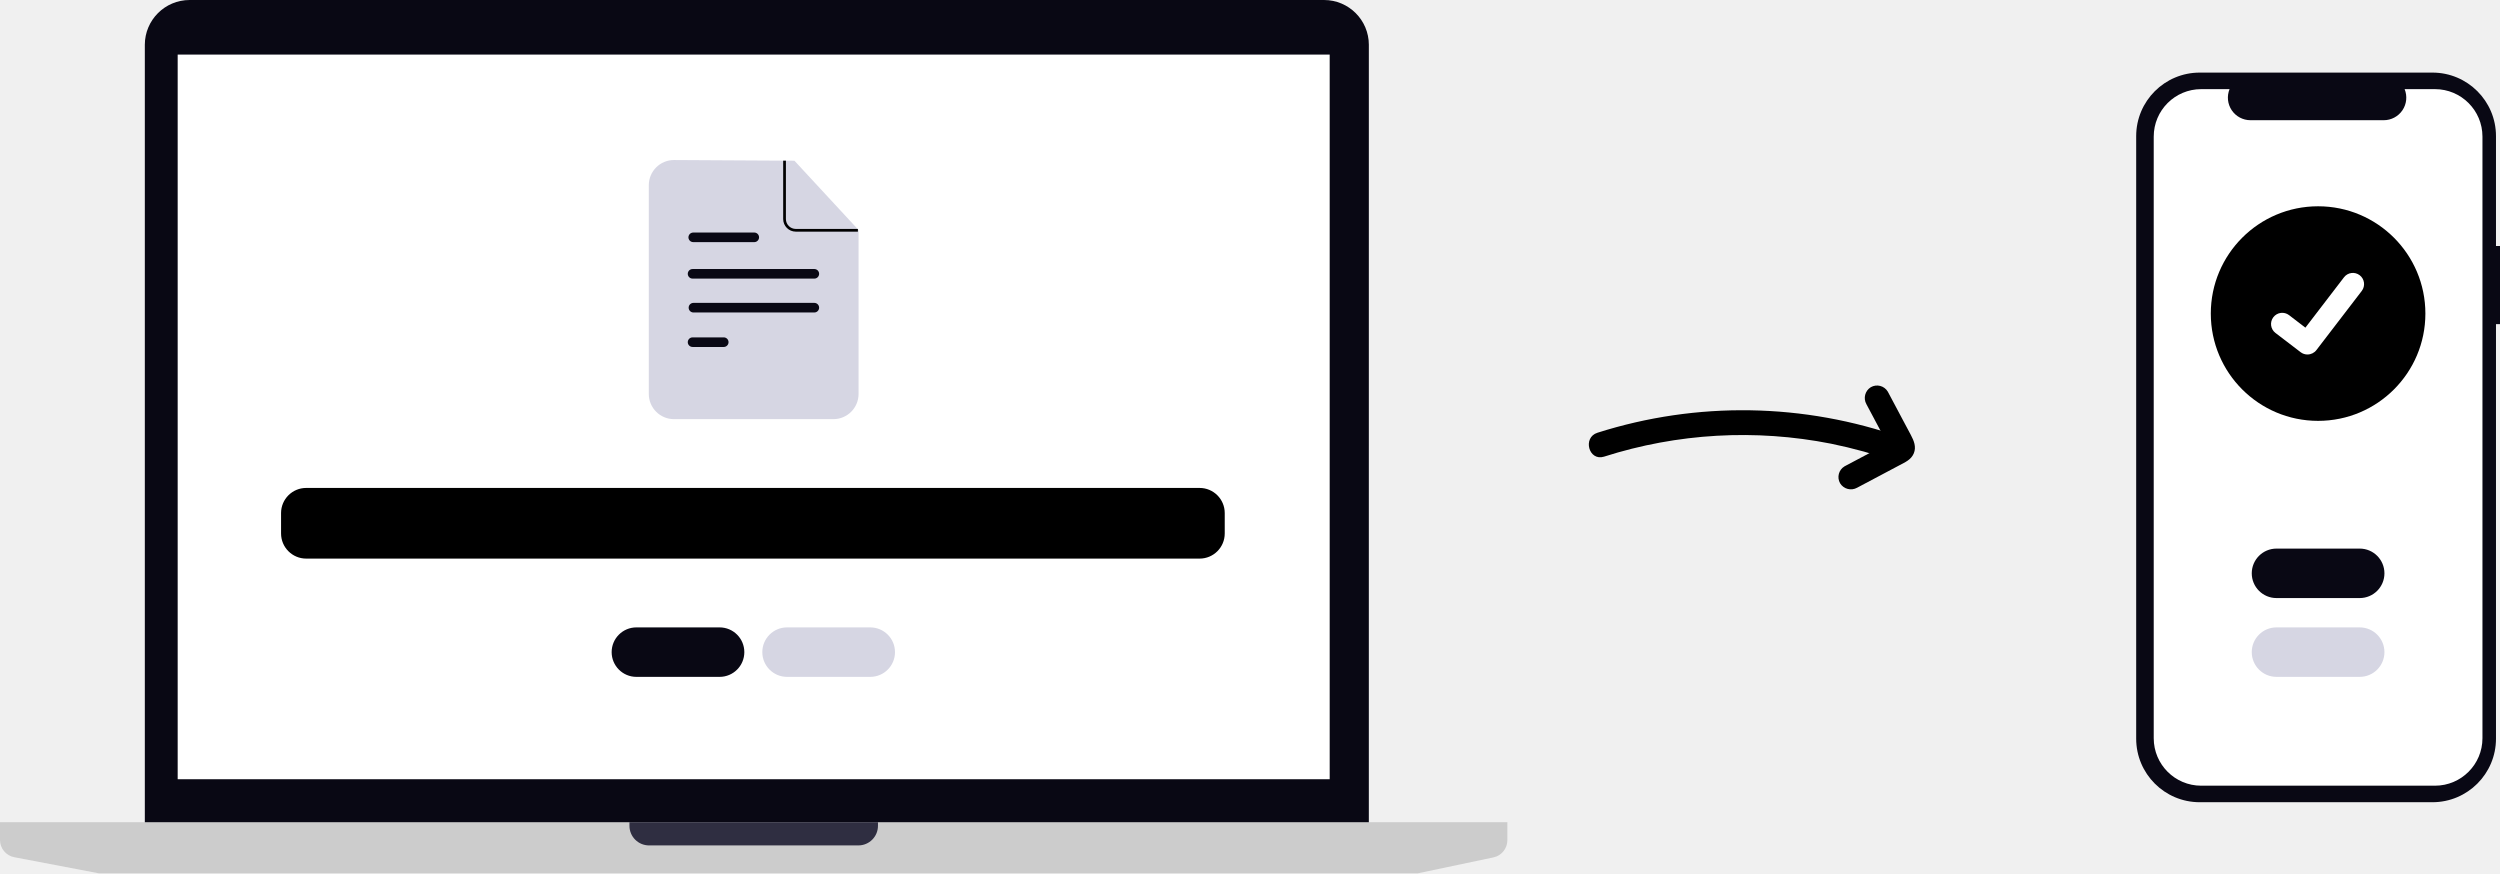
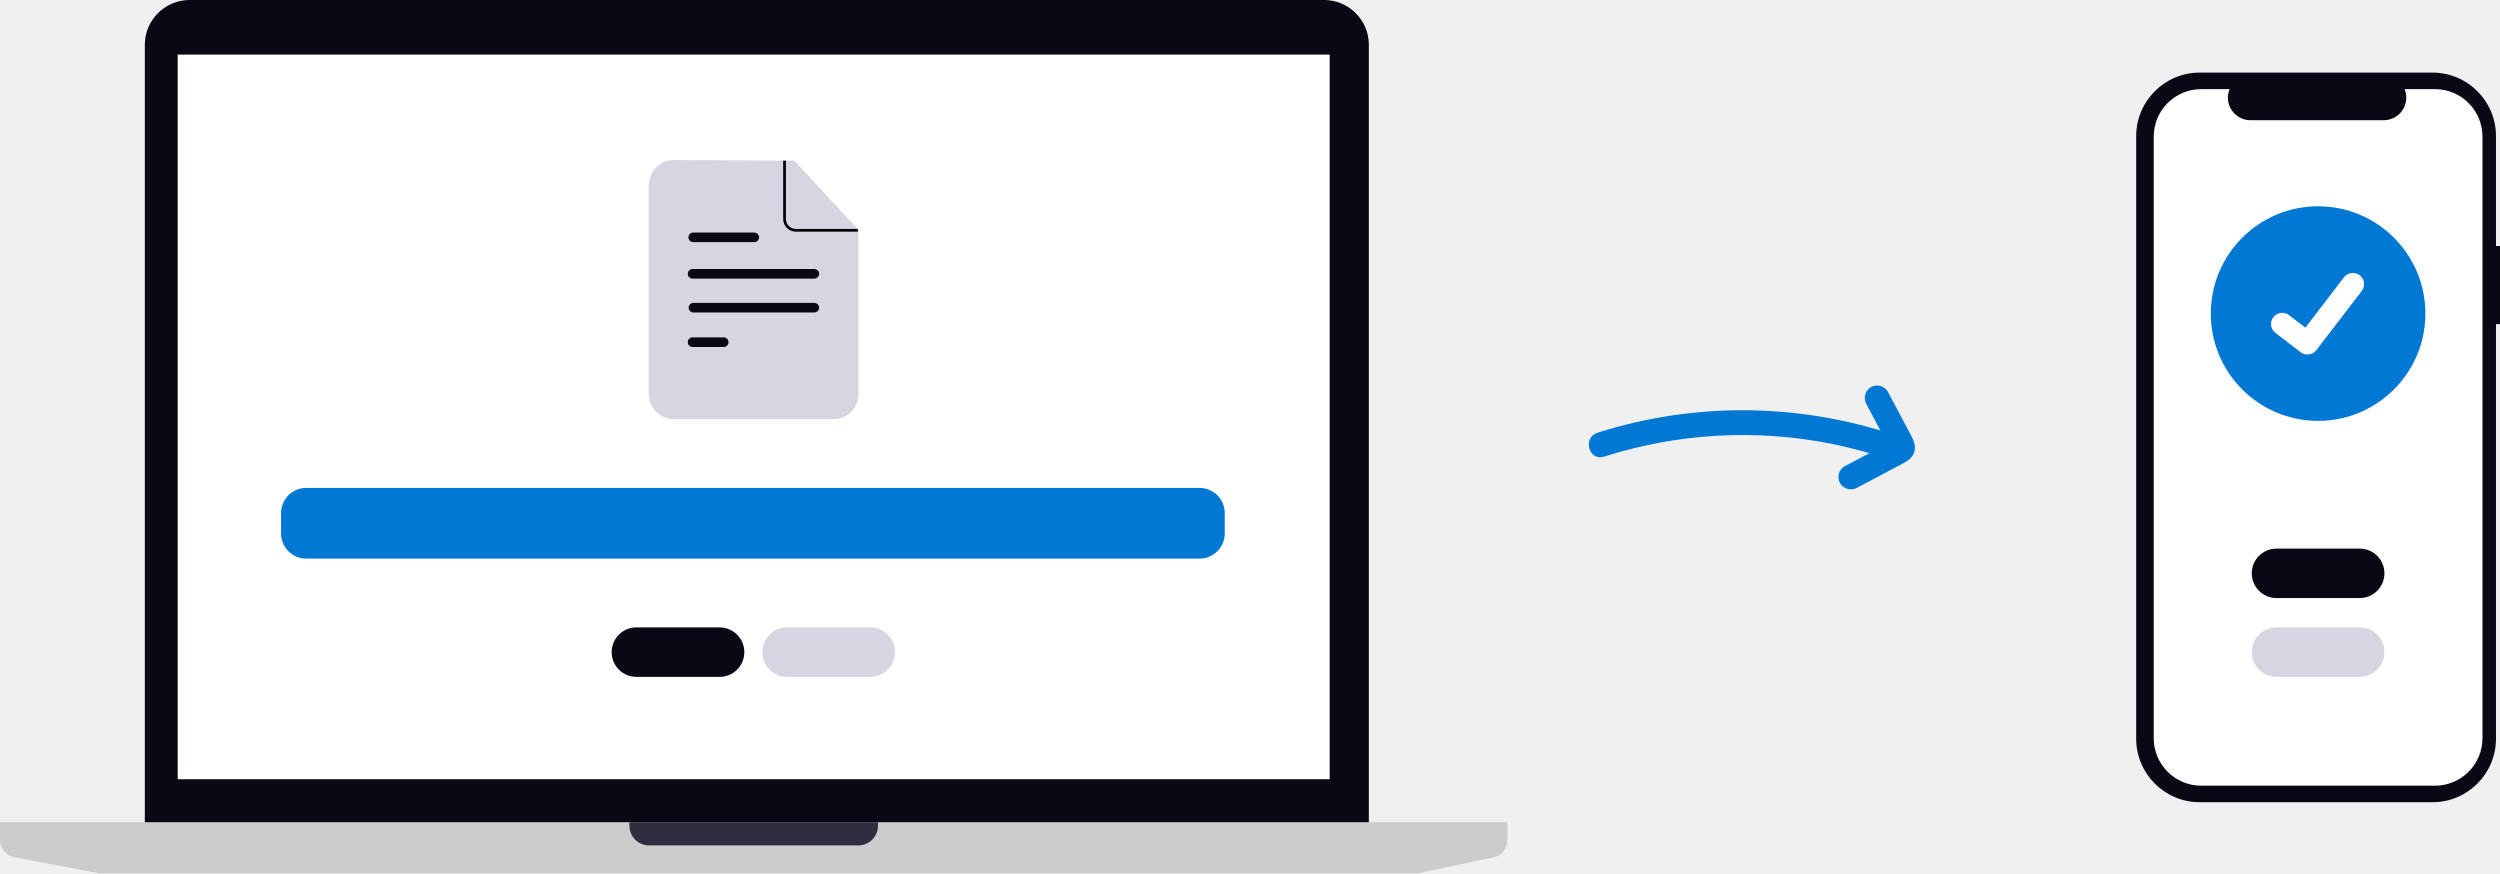
<svg xmlns="http://www.w3.org/2000/svg" viewBox="0 0 960 335.346">
  <g transform="translate(-358 -408)">
    <g transform="translate(358 408)">
      <path d="M747.459,383.934H277.44V76.48a17.217,17.217,0,0,1,17.195-17.19H730.264a17.216,17.216,0,0,1,17.2,17.19Z" transform="translate(-221.827 -59.29)" fill="#090814" />
      <rect width="442.371" height="278.266" transform="translate(68.228 20.959)" fill="#fff" />
      <path d="M759.976,432.911H253.345l-32.429-6.173a6.745,6.745,0,0,1-5.477-6.618v-6.84H794.269v6.938a6.764,6.764,0,0,1-5.354,6.591l-28.941,6.09Z" transform="translate(-215.44 -97.564)" fill="#ccc" />
      <path d="M574.344,422.209H493.978a7.537,7.537,0,0,1-7.524-7.527V413.29h95.431v1.393a7.537,7.537,0,0,1-7.524,7.524Z" transform="translate(-244.742 -97.566)" fill="#2f2e41" />
    </g>
-     <path d="M9.647,0H352.724a9.647,9.647,0,0,1,9.647,9.647v7.838a9.647,9.647,0,0,1-9.647,9.647H9.647A9.647,9.647,0,0,1,0,17.485V9.647A9.647,9.647,0,0,1,9.647,0Z" transform="translate(465.927 595.369)" fill="currentColor" />
+     <path d="M9.647,0H352.724a9.647,9.647,0,0,1,9.647,9.647v7.838a9.647,9.647,0,0,1-9.647,9.647H9.647A9.647,9.647,0,0,1,0,17.485V9.647A9.647,9.647,0,0,1,9.647,0Z" transform="translate(465.927 595.369)" fill="#0078d4" />
    <path d="M9.5,0h31.95a9.5,9.5,0,1,1,0,19H9.5a9.5,9.5,0,1,1,0-19Z" transform="translate(592.873 648.918)" fill="#090814" />
    <path d="M9.5,0h31.95a9.5,9.5,0,1,1,0,19H9.5a9.5,9.5,0,1,1,0-19Z" transform="translate(650.728 648.918)" fill="#d6d6e3" />
    <g transform="translate(968.11 556.029)">
-       <path d="M5.845,22.793a174.821,174.821,0,0,1,87.137-4.981,187.355,187.355,0,0,1,24.934,6.9c2.426.851,5.208-.968,5.856-3.325a4.854,4.854,0,0,0-3.325-5.856A183.9,183.9,0,0,0,3.314,13.613c-5.822,1.838-3.335,11.032,2.531,9.18Z" transform="translate(0 4.531)" fill="currentColor" />
-       <path d="M61.074,7.162,66,16.424l2.532,4.763L69.8,23.569a5.116,5.116,0,0,0,.563,1.059c-.98-1.028,2.714-4.1.977-3.476a36.86,36.86,0,0,0-4.464,2.368l-4.727,2.507L52.69,31.041a4.8,4.8,0,0,0-1.708,6.513A4.866,4.866,0,0,0,57.5,39.262l11.029-5.85,5.252-2.786c2.186-1.159,4.464-2.117,5.487-4.542,1.045-2.477.07-4.842-1.107-7.056L75.2,13.471,69.294,2.356A4.8,4.8,0,0,0,62.781.649a4.865,4.865,0,0,0-1.708,6.513h0Z" transform="translate(45.508 0)" fill="currentColor" />
+       <path d="M5.845,22.793a174.821,174.821,0,0,1,87.137-4.981,187.355,187.355,0,0,1,24.934,6.9c2.426.851,5.208-.968,5.856-3.325a4.854,4.854,0,0,0-3.325-5.856A183.9,183.9,0,0,0,3.314,13.613c-5.822,1.838-3.335,11.032,2.531,9.18Z" transform="translate(0 4.531)" fill="#0078d4" />
+       <path d="M61.074,7.162,66,16.424l2.532,4.763L69.8,23.569a5.116,5.116,0,0,0,.563,1.059c-.98-1.028,2.714-4.1.977-3.476a36.86,36.86,0,0,0-4.464,2.368l-4.727,2.507L52.69,31.041a4.8,4.8,0,0,0-1.708,6.513A4.866,4.866,0,0,0,57.5,39.262l11.029-5.85,5.252-2.786c2.186-1.159,4.464-2.117,5.487-4.542,1.045-2.477.07-4.842-1.107-7.056L75.2,13.471,69.294,2.356A4.8,4.8,0,0,0,62.781.649a4.865,4.865,0,0,0-1.708,6.513h0Z" transform="translate(45.508 0)" fill="#0078d4" />
    </g>
    <g transform="translate(1178.295 435.877)">
      <g transform="translate(0 0)">
        <g transform="translate(0 0)">
          <path d="M406.07,145.773h-1.541V103.6a24.408,24.408,0,0,0-24.408-24.408H290.773A24.408,24.408,0,0,0,266.365,103.6V334.962a24.408,24.408,0,0,0,24.407,24.408h89.349a24.408,24.408,0,0,0,24.408-24.407V175.793h1.541Z" transform="translate(-266.365 -79.193)" fill="#090814" />
          <path d="M391.863,95.686H380.2a8.66,8.66,0,0,1-8.018,11.931H320.994a8.66,8.66,0,0,1-8.02-11.931H302.082a18.227,18.227,0,0,0-18.227,18.227V344.938a18.227,18.227,0,0,0,18.227,18.227H391.86a18.227,18.227,0,0,0,18.227-18.227V113.914a18.227,18.227,0,0,0-18.224-18.227Z" transform="translate(-277.119 -89.335)" fill="#fff" />
        </g>
      </g>
-       <ellipse cx="41.201" cy="41.2" rx="41.201" ry="41.2" transform="translate(28.652 51.335)" fill="currentColor" />
+       <ellipse cx="41.201" cy="41.2" rx="41.201" ry="41.2" transform="translate(28.652 51.335)" fill="#0078d4" />
      <path d="M547.946,245.421a4.273,4.273,0,0,1-2.571-.854l-.046-.034-9.683-7.4a4.3,4.3,0,0,1,5.236-6.831l6.271,4.81,14.82-19.335a4.3,4.3,0,0,1,6.029-.8h0l-.092.128.095-.128a4.306,4.306,0,0,1,.8,6.029l-17.432,22.731a4.3,4.3,0,0,1-3.422,1.678Z" transform="translate(-482.178 -137.169)" fill="#fff" />
      <path d="M9.5,0h31.95a9.5,9.5,0,1,1,0,19H9.5a9.5,9.5,0,1,1,0-19Z" transform="translate(44.379 182.781)" fill="#090814" />
      <path d="M9.5,0h31.95a9.5,9.5,0,1,1,0,19H9.5a9.5,9.5,0,1,1,0-19Z" transform="translate(44.379 213.041)" fill="#d6d6e3" />
    </g>
    <path d="M368.638,451.272h-61.22a9.676,9.676,0,0,1-9.665-9.665V361.433a9.676,9.676,0,0,1,9.665-9.665l46.258.264L378.3,378.644v62.963A9.676,9.676,0,0,1,368.638,451.272Z" transform="translate(309.386 117.681)" fill="#d6d6e3" />
    <path d="M367.006,435.7H343.57a1.843,1.843,0,1,1,0-3.685h23.436a1.843,1.843,0,0,1,0,3.685Z" transform="translate(280.671 65.279)" fill="#090814" />
    <path d="M389.589,476.071H342.833a1.843,1.843,0,1,1,0-3.685h46.756a1.843,1.843,0,0,1,0,3.685Z" transform="translate(281.152 38.918)" fill="#090814" />
    <path d="M390.07,513.551h-46.5a1.843,1.843,0,0,1,0-3.685h46.5a1.843,1.843,0,0,1,0,3.685Z" transform="translate(280.671 14.443)" fill="#090814" />
    <path d="M354.807,551.714H342.833a1.843,1.843,0,1,1,0-3.685h11.974a1.843,1.843,0,0,1,0,3.685Z" transform="translate(281.152 -10.477)" fill="#090814" />
    <path d="M475.138,379.766H451.3a4.852,4.852,0,0,1-4.847-4.846v-22.4H447.5v22.4a3.8,3.8,0,0,0,3.8,3.8h23.841v1.053Z" transform="translate(212.287 117.187)" />
  </g>
</svg>
